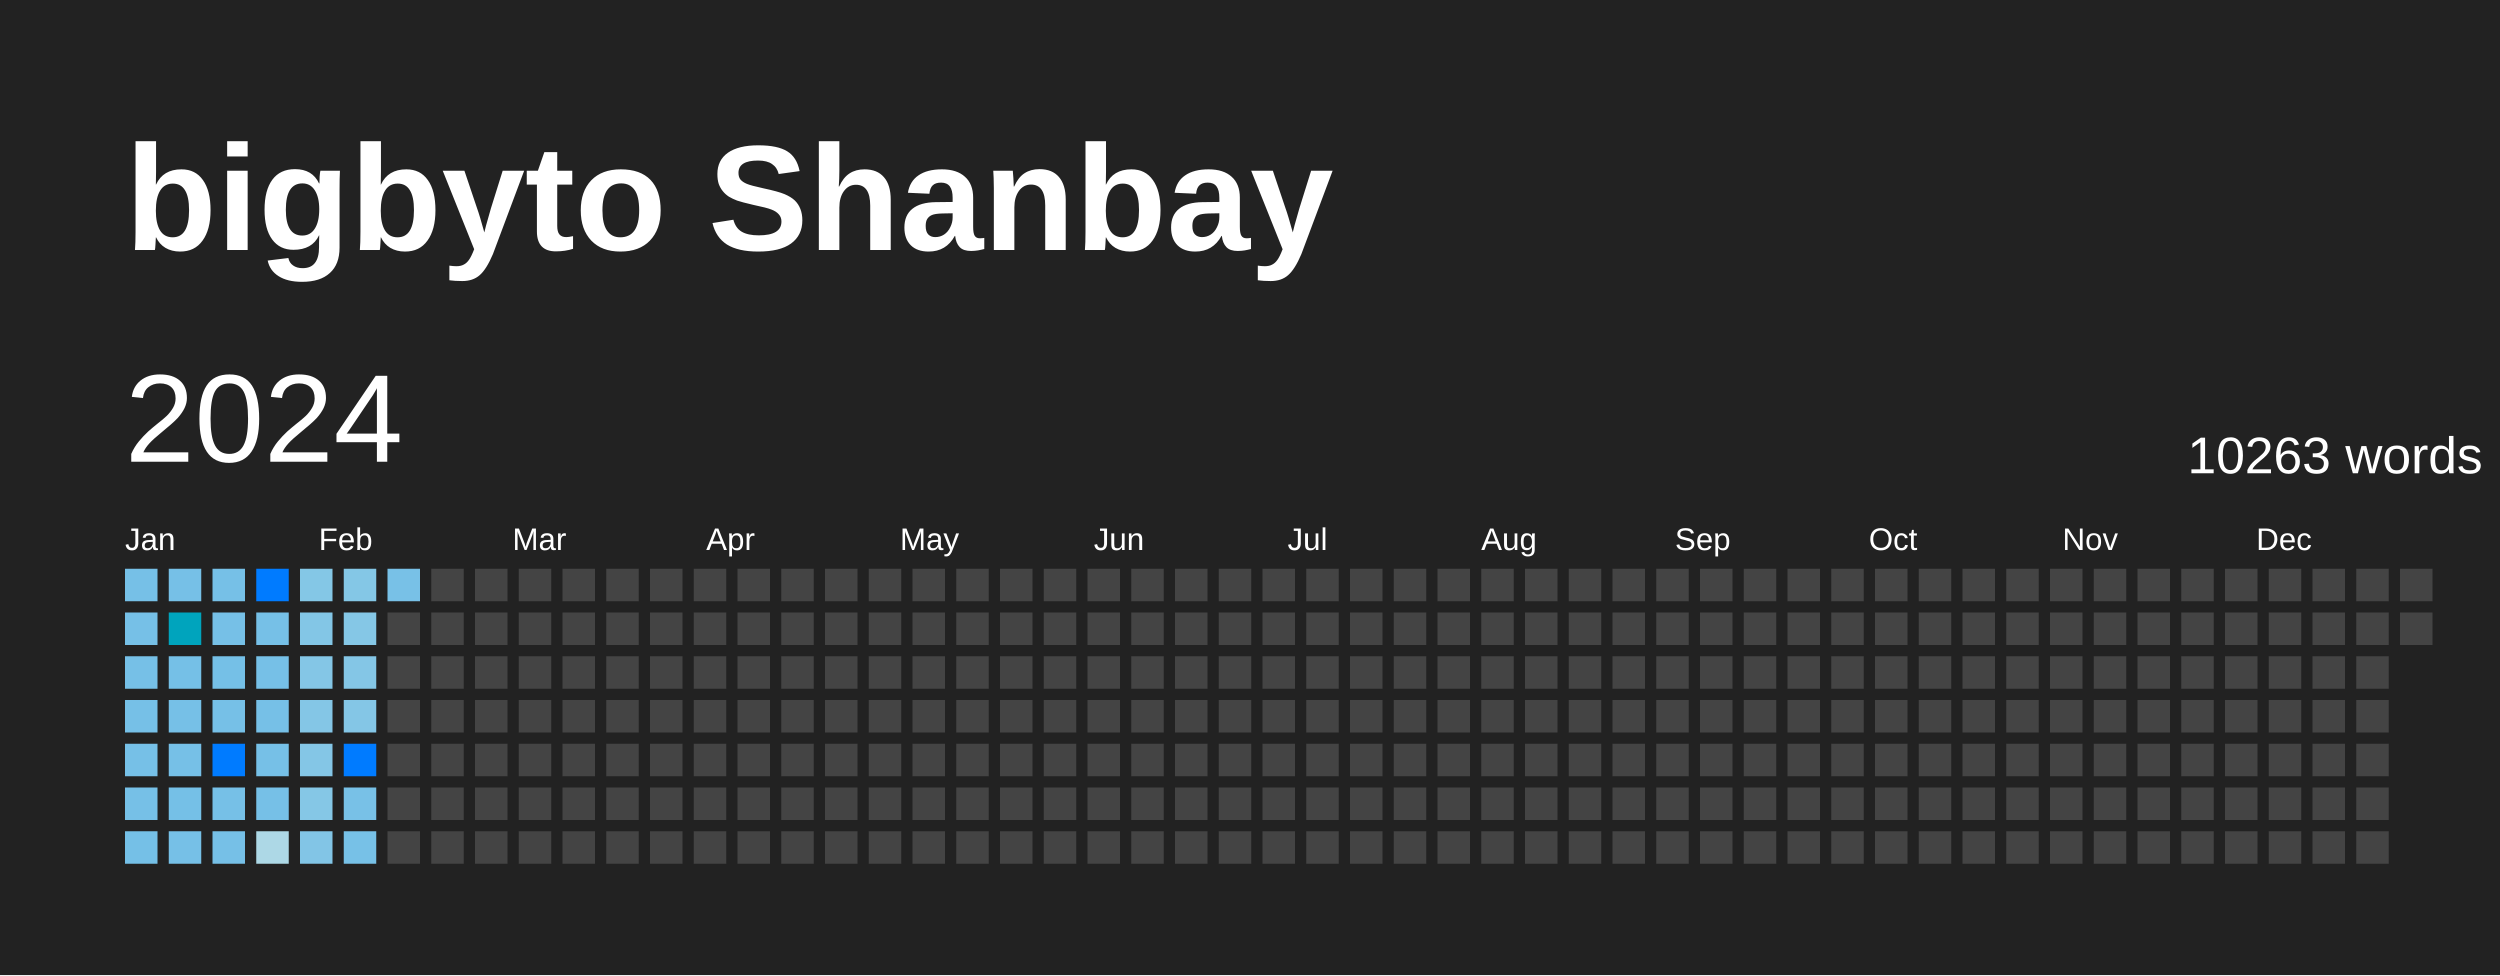
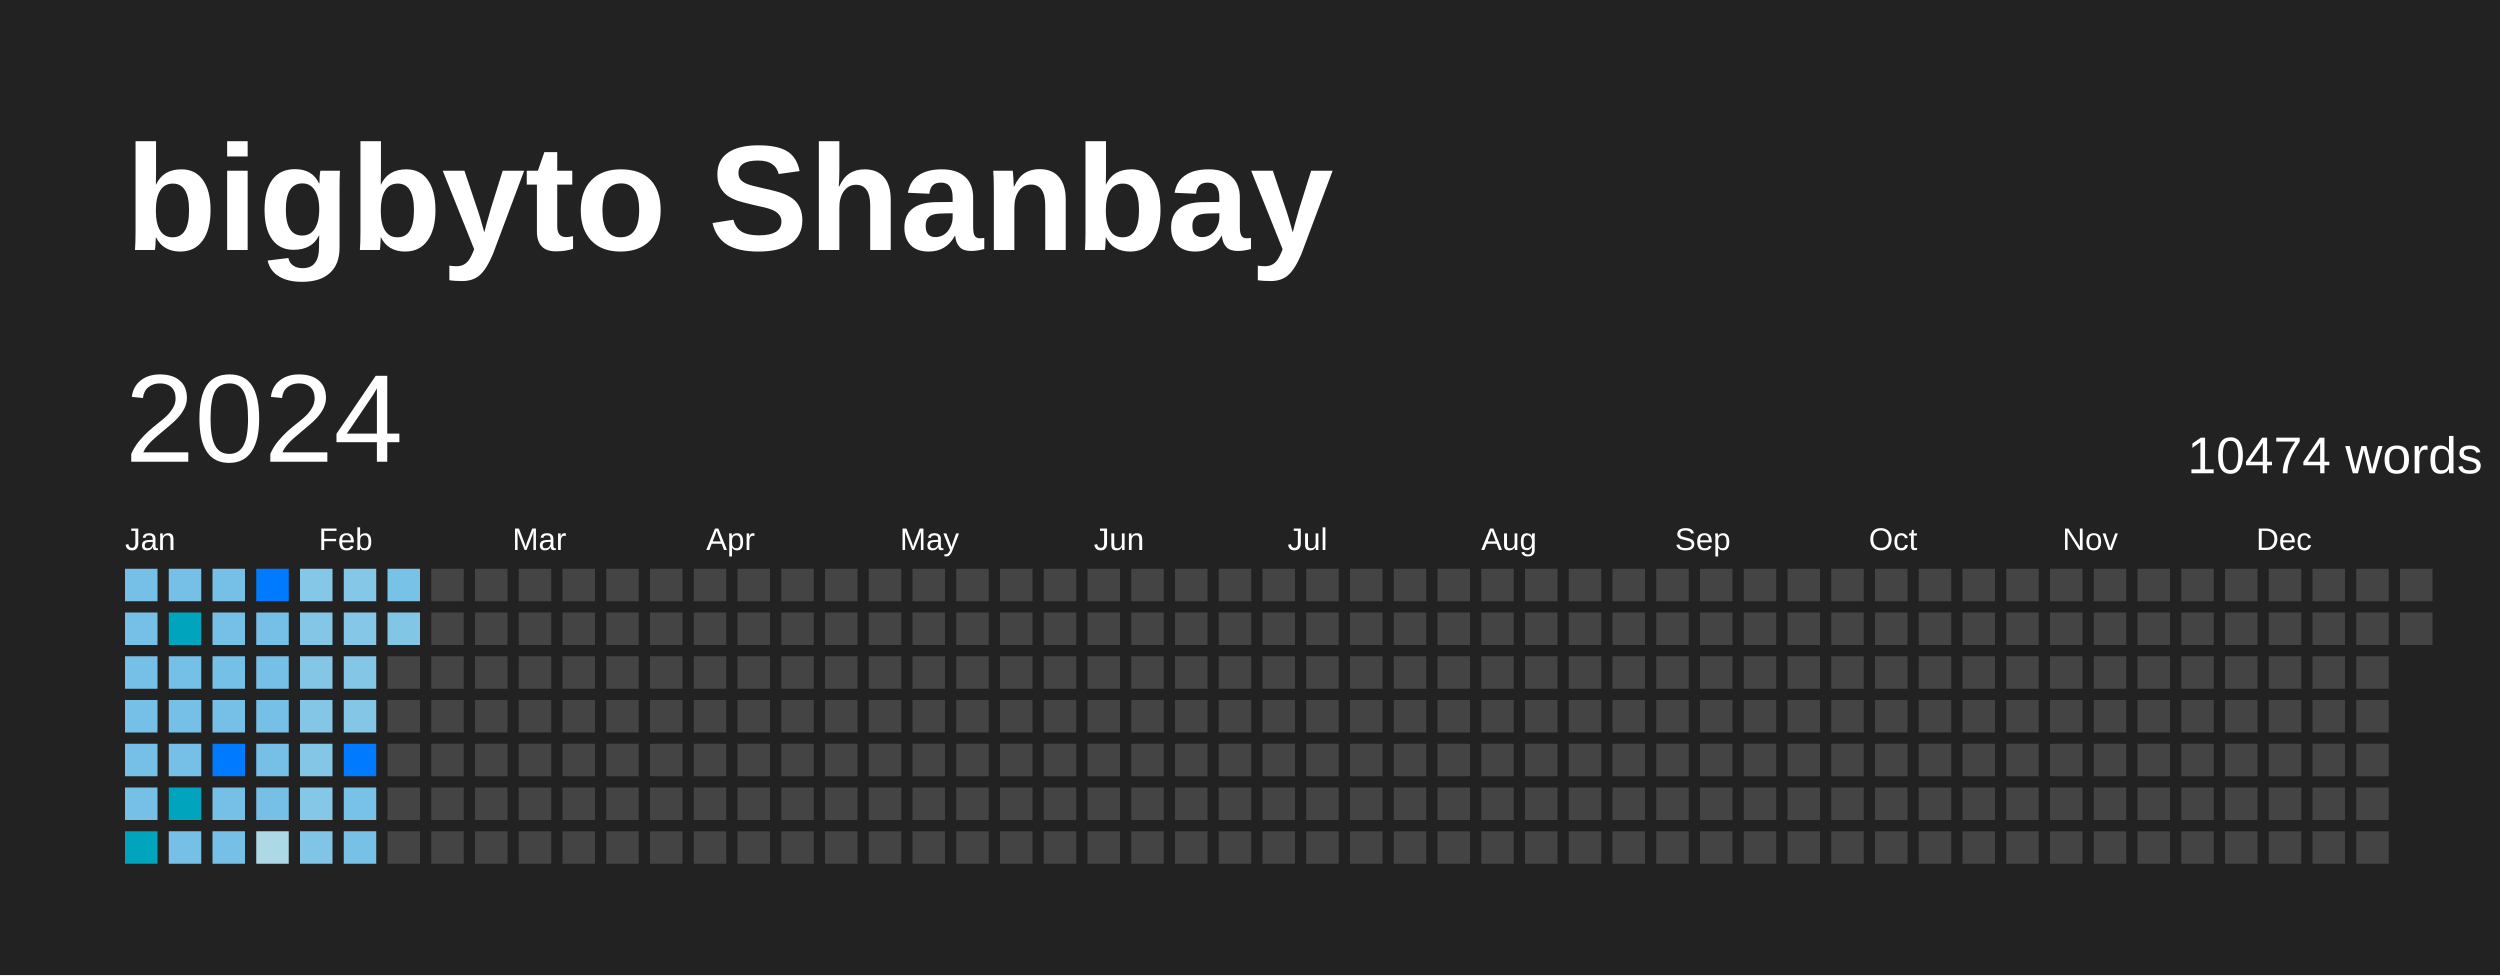
<svg xmlns="http://www.w3.org/2000/svg" baseProfile="full" height="78mm" version="1.1" viewBox="0,0,200,78" width="200mm">
  <defs />
  <rect fill="#222222" height="78" width="200" x="0" y="0" />
  <text fill="#FFFFFF" style="font-size:12px; font-family:Arial; font-weight:bold;" x="10" y="20">bigbyto Shanbay</text>
  <text dominant-baseline="hanging" fill="#FFFFFF" style="font-size:10.0px; font-family:Arial;" x="10" y="30">2024</text>
-   <text dominant-baseline="hanging" fill="#FFFFFF" style="font-size:4.125px; font-family:Arial;" x="175" y="35">10263 words</text>
+   <text dominant-baseline="hanging" fill="#FFFFFF" style="font-size:4.125px; font-family:Arial;" x="175" y="35">10474 words</text>
  <text fill="#FFFFFF" style="font-size:2.5px; font-family:Arial" x="10.0" y="44">Jan</text>
  <text fill="#FFFFFF" style="font-size:2.5px; font-family:Arial" x="25.5" y="44">Feb</text>
  <text fill="#FFFFFF" style="font-size:2.5px; font-family:Arial" x="41.0" y="44">Mar</text>
  <text fill="#FFFFFF" style="font-size:2.5px; font-family:Arial" x="56.5" y="44">Apr</text>
  <text fill="#FFFFFF" style="font-size:2.5px; font-family:Arial" x="72.0" y="44">May</text>
  <text fill="#FFFFFF" style="font-size:2.5px; font-family:Arial" x="87.5" y="44">Jun</text>
  <text fill="#FFFFFF" style="font-size:2.5px; font-family:Arial" x="103.0" y="44">Jul</text>
  <text fill="#FFFFFF" style="font-size:2.5px; font-family:Arial" x="118.5" y="44">Aug</text>
  <text fill="#FFFFFF" style="font-size:2.5px; font-family:Arial" x="134.0" y="44">Sep</text>
  <text fill="#FFFFFF" style="font-size:2.5px; font-family:Arial" x="149.5" y="44">Oct</text>
  <text fill="#FFFFFF" style="font-size:2.5px; font-family:Arial" x="165.0" y="44">Nov</text>
  <text fill="#FFFFFF" style="font-size:2.5px; font-family:Arial" x="180.5" y="44">Dec</text>
  <rect fill="#76c0e7" height="2.6" width="2.6" x="10.0" y="45.5" />
  <rect fill="#76c0e7" height="2.6" width="2.6" x="10.0" y="49.0" />
  <rect fill="#76c0e7" height="2.6" width="2.6" x="10.0" y="52.5" />
  <rect fill="#76c0e7" height="2.6" width="2.6" x="10.0" y="56.0" />
  <rect fill="#76c0e7" height="2.6" width="2.6" x="10.0" y="59.5" />
  <rect fill="#76c0e7" height="2.6" width="2.6" x="10.0" y="63.0" />
-   <rect fill="#75c0e7" height="2.6" width="2.6" x="10.0" y="66.5" />
+   <rect fill="#00a4bd" height="2.6" width="2.6" x="10.0" y="66.5" />
  <rect fill="#76c0e7" height="2.6" width="2.6" x="13.5" y="45.5" />
  <rect fill="#00a4bd" height="2.6" width="2.6" x="13.5" y="49.0" />
  <rect fill="#75c0e7" height="2.6" width="2.6" x="13.5" y="52.5" />
  <rect fill="#76c0e7" height="2.6" width="2.6" x="13.5" y="56.0" />
  <rect fill="#76c0e7" height="2.6" width="2.6" x="13.5" y="59.5" />
-   <rect fill="#75c0e7" height="2.6" width="2.6" x="13.5" y="63.0" />
+   <rect fill="#00a4bd" height="2.6" width="2.6" x="13.5" y="63.0" />
  <rect fill="#76c0e7" height="2.6" width="2.6" x="13.5" y="66.5" />
  <rect fill="#76c0e7" height="2.6" width="2.6" x="17.0" y="45.5" />
  <rect fill="#76c0e7" height="2.6" width="2.6" x="17.0" y="49.0" />
  <rect fill="#75c0e7" height="2.6" width="2.6" x="17.0" y="52.5" />
  <rect fill="#76c0e7" height="2.6" width="2.6" x="17.0" y="56.0" />
  <rect fill="#007BFF" height="2.6" width="2.6" x="17.0" y="59.5" />
  <rect fill="#76c0e7" height="2.6" width="2.6" x="17.0" y="63.0" />
  <rect fill="#76c0e7" height="2.6" width="2.6" x="17.0" y="66.5" />
  <rect fill="#007BFF" height="2.6" width="2.6" x="20.5" y="45.5" />
  <rect fill="#76c0e7" height="2.6" width="2.6" x="20.5" y="49.0" />
  <rect fill="#76c0e7" height="2.6" width="2.6" x="20.5" y="52.5" />
  <rect fill="#76c0e7" height="2.6" width="2.6" x="20.5" y="56.0" />
  <rect fill="#76c0e7" height="2.6" width="2.6" x="20.5" y="59.5" />
  <rect fill="#76c0e7" height="2.6" width="2.6" x="20.5" y="63.0" />
  <rect fill="#add8e6" height="2.6" width="2.6" x="20.5" y="66.5" />
  <rect fill="#84c7e6" height="2.6" width="2.6" x="24.0" y="45.5" />
  <rect fill="#83c6e6" height="2.6" width="2.6" x="24.0" y="49.0" />
  <rect fill="#84c6e6" height="2.6" width="2.6" x="24.0" y="52.5" />
  <rect fill="#84c6e6" height="2.6" width="2.6" x="24.0" y="56.0" />
  <rect fill="#84c6e6" height="2.6" width="2.6" x="24.0" y="59.5" />
-   <rect fill="#85c7e6" height="2.6" width="2.6" x="24.0" y="63.0" />
-   <rect fill="#82c5e6" height="2.6" width="2.6" x="24.0" y="66.5" />
+   <rect fill="#84c7e6" height="2.6" width="2.6" x="24.0" y="63.0" />
+   <rect fill="#81c5e6" height="2.6" width="2.6" x="24.0" y="66.5" />
  <rect fill="#84c7e6" height="2.6" width="2.6" x="27.5" y="45.5" />
-   <rect fill="#85c7e6" height="2.6" width="2.6" x="27.5" y="49.0" />
+   <rect fill="#84c7e6" height="2.6" width="2.6" x="27.5" y="49.0" />
  <rect fill="#84c6e6" height="2.6" width="2.6" x="27.5" y="52.5" />
  <rect fill="#84c6e6" height="2.6" width="2.6" x="27.5" y="56.0" />
  <rect fill="#007BFF" height="2.6" width="2.6" x="27.5" y="59.5" />
  <rect fill="#78c1e7" height="2.6" width="2.6" x="27.5" y="63.0" />
  <rect fill="#77c1e7" height="2.6" width="2.6" x="27.5" y="66.5" />
  <rect fill="#78c1e7" height="2.6" width="2.6" x="31.0" y="45.5" />
-   <rect fill="#444444" height="2.6" width="2.6" x="31.0" y="49.0" />
+   <rect fill="#82c6e6" height="2.6" width="2.6" x="31.0" y="49.0" />
  <rect fill="#444444" height="2.6" width="2.6" x="31.0" y="52.5" />
  <rect fill="#444444" height="2.6" width="2.6" x="31.0" y="56.0" />
  <rect fill="#444444" height="2.6" width="2.6" x="31.0" y="59.5" />
  <rect fill="#444444" height="2.6" width="2.6" x="31.0" y="63.0" />
  <rect fill="#444444" height="2.6" width="2.6" x="31.0" y="66.5" />
  <rect fill="#444444" height="2.6" width="2.6" x="34.5" y="45.5" />
  <rect fill="#444444" height="2.6" width="2.6" x="34.5" y="49.0" />
  <rect fill="#444444" height="2.6" width="2.6" x="34.5" y="52.5" />
  <rect fill="#444444" height="2.6" width="2.6" x="34.5" y="56.0" />
  <rect fill="#444444" height="2.6" width="2.6" x="34.5" y="59.5" />
  <rect fill="#444444" height="2.6" width="2.6" x="34.5" y="63.0" />
  <rect fill="#444444" height="2.6" width="2.6" x="34.5" y="66.5" />
  <rect fill="#444444" height="2.6" width="2.6" x="38.0" y="45.5" />
  <rect fill="#444444" height="2.6" width="2.6" x="38.0" y="49.0" />
  <rect fill="#444444" height="2.6" width="2.6" x="38.0" y="52.5" />
  <rect fill="#444444" height="2.6" width="2.6" x="38.0" y="56.0" />
  <rect fill="#444444" height="2.6" width="2.6" x="38.0" y="59.5" />
  <rect fill="#444444" height="2.6" width="2.6" x="38.0" y="63.0" />
  <rect fill="#444444" height="2.6" width="2.6" x="38.0" y="66.5" />
  <rect fill="#444444" height="2.6" width="2.6" x="41.5" y="45.5" />
  <rect fill="#444444" height="2.6" width="2.6" x="41.5" y="49.0" />
  <rect fill="#444444" height="2.6" width="2.6" x="41.5" y="52.5" />
  <rect fill="#444444" height="2.6" width="2.6" x="41.5" y="56.0" />
  <rect fill="#444444" height="2.6" width="2.6" x="41.5" y="59.5" />
  <rect fill="#444444" height="2.6" width="2.6" x="41.5" y="63.0" />
  <rect fill="#444444" height="2.6" width="2.6" x="41.5" y="66.5" />
  <rect fill="#444444" height="2.6" width="2.6" x="45.0" y="45.5" />
  <rect fill="#444444" height="2.6" width="2.6" x="45.0" y="49.0" />
  <rect fill="#444444" height="2.6" width="2.6" x="45.0" y="52.5" />
  <rect fill="#444444" height="2.6" width="2.6" x="45.0" y="56.0" />
  <rect fill="#444444" height="2.6" width="2.6" x="45.0" y="59.5" />
  <rect fill="#444444" height="2.6" width="2.6" x="45.0" y="63.0" />
  <rect fill="#444444" height="2.6" width="2.6" x="45.0" y="66.5" />
  <rect fill="#444444" height="2.6" width="2.6" x="48.5" y="45.5" />
  <rect fill="#444444" height="2.6" width="2.6" x="48.5" y="49.0" />
  <rect fill="#444444" height="2.6" width="2.6" x="48.5" y="52.5" />
  <rect fill="#444444" height="2.6" width="2.6" x="48.5" y="56.0" />
  <rect fill="#444444" height="2.6" width="2.6" x="48.5" y="59.5" />
  <rect fill="#444444" height="2.6" width="2.6" x="48.5" y="63.0" />
  <rect fill="#444444" height="2.6" width="2.6" x="48.5" y="66.5" />
  <rect fill="#444444" height="2.6" width="2.6" x="52.0" y="45.5" />
  <rect fill="#444444" height="2.6" width="2.6" x="52.0" y="49.0" />
  <rect fill="#444444" height="2.6" width="2.6" x="52.0" y="52.5" />
  <rect fill="#444444" height="2.6" width="2.6" x="52.0" y="56.0" />
  <rect fill="#444444" height="2.6" width="2.6" x="52.0" y="59.5" />
  <rect fill="#444444" height="2.6" width="2.6" x="52.0" y="63.0" />
  <rect fill="#444444" height="2.6" width="2.6" x="52.0" y="66.5" />
  <rect fill="#444444" height="2.6" width="2.6" x="55.5" y="45.5" />
  <rect fill="#444444" height="2.6" width="2.6" x="55.5" y="49.0" />
  <rect fill="#444444" height="2.6" width="2.6" x="55.5" y="52.5" />
  <rect fill="#444444" height="2.6" width="2.6" x="55.5" y="56.0" />
  <rect fill="#444444" height="2.6" width="2.6" x="55.5" y="59.5" />
  <rect fill="#444444" height="2.6" width="2.6" x="55.5" y="63.0" />
  <rect fill="#444444" height="2.6" width="2.6" x="55.5" y="66.5" />
  <rect fill="#444444" height="2.6" width="2.6" x="59.0" y="45.5" />
  <rect fill="#444444" height="2.6" width="2.6" x="59.0" y="49.0" />
  <rect fill="#444444" height="2.6" width="2.6" x="59.0" y="52.5" />
  <rect fill="#444444" height="2.6" width="2.6" x="59.0" y="56.0" />
  <rect fill="#444444" height="2.6" width="2.6" x="59.0" y="59.5" />
  <rect fill="#444444" height="2.6" width="2.6" x="59.0" y="63.0" />
  <rect fill="#444444" height="2.6" width="2.6" x="59.0" y="66.5" />
  <rect fill="#444444" height="2.6" width="2.6" x="62.5" y="45.5" />
  <rect fill="#444444" height="2.6" width="2.6" x="62.5" y="49.0" />
  <rect fill="#444444" height="2.6" width="2.6" x="62.5" y="52.5" />
  <rect fill="#444444" height="2.6" width="2.6" x="62.5" y="56.0" />
  <rect fill="#444444" height="2.6" width="2.6" x="62.5" y="59.5" />
  <rect fill="#444444" height="2.6" width="2.6" x="62.5" y="63.0" />
  <rect fill="#444444" height="2.6" width="2.6" x="62.5" y="66.5" />
  <rect fill="#444444" height="2.6" width="2.6" x="66.0" y="45.5" />
  <rect fill="#444444" height="2.6" width="2.6" x="66.0" y="49.0" />
  <rect fill="#444444" height="2.6" width="2.6" x="66.0" y="52.5" />
  <rect fill="#444444" height="2.6" width="2.6" x="66.0" y="56.0" />
  <rect fill="#444444" height="2.6" width="2.6" x="66.0" y="59.5" />
  <rect fill="#444444" height="2.6" width="2.6" x="66.0" y="63.0" />
  <rect fill="#444444" height="2.6" width="2.6" x="66.0" y="66.5" />
  <rect fill="#444444" height="2.6" width="2.6" x="69.5" y="45.5" />
  <rect fill="#444444" height="2.6" width="2.6" x="69.5" y="49.0" />
  <rect fill="#444444" height="2.6" width="2.6" x="69.5" y="52.5" />
  <rect fill="#444444" height="2.6" width="2.6" x="69.5" y="56.0" />
  <rect fill="#444444" height="2.6" width="2.6" x="69.5" y="59.5" />
  <rect fill="#444444" height="2.6" width="2.6" x="69.5" y="63.0" />
  <rect fill="#444444" height="2.6" width="2.6" x="69.5" y="66.5" />
  <rect fill="#444444" height="2.6" width="2.6" x="73.0" y="45.5" />
  <rect fill="#444444" height="2.6" width="2.6" x="73.0" y="49.0" />
  <rect fill="#444444" height="2.6" width="2.6" x="73.0" y="52.5" />
  <rect fill="#444444" height="2.6" width="2.6" x="73.0" y="56.0" />
  <rect fill="#444444" height="2.6" width="2.6" x="73.0" y="59.5" />
  <rect fill="#444444" height="2.6" width="2.6" x="73.0" y="63.0" />
  <rect fill="#444444" height="2.6" width="2.6" x="73.0" y="66.5" />
  <rect fill="#444444" height="2.6" width="2.6" x="76.5" y="45.5" />
  <rect fill="#444444" height="2.6" width="2.6" x="76.5" y="49.0" />
  <rect fill="#444444" height="2.6" width="2.6" x="76.5" y="52.5" />
  <rect fill="#444444" height="2.6" width="2.6" x="76.5" y="56.0" />
  <rect fill="#444444" height="2.6" width="2.6" x="76.5" y="59.5" />
  <rect fill="#444444" height="2.6" width="2.6" x="76.5" y="63.0" />
  <rect fill="#444444" height="2.6" width="2.6" x="76.5" y="66.5" />
  <rect fill="#444444" height="2.6" width="2.6" x="80.0" y="45.5" />
  <rect fill="#444444" height="2.6" width="2.6" x="80.0" y="49.0" />
  <rect fill="#444444" height="2.6" width="2.6" x="80.0" y="52.5" />
  <rect fill="#444444" height="2.6" width="2.6" x="80.0" y="56.0" />
  <rect fill="#444444" height="2.6" width="2.6" x="80.0" y="59.5" />
  <rect fill="#444444" height="2.6" width="2.6" x="80.0" y="63.0" />
  <rect fill="#444444" height="2.6" width="2.6" x="80.0" y="66.5" />
  <rect fill="#444444" height="2.6" width="2.6" x="83.5" y="45.5" />
  <rect fill="#444444" height="2.6" width="2.6" x="83.5" y="49.0" />
  <rect fill="#444444" height="2.6" width="2.6" x="83.5" y="52.5" />
  <rect fill="#444444" height="2.6" width="2.6" x="83.5" y="56.0" />
  <rect fill="#444444" height="2.6" width="2.6" x="83.5" y="59.5" />
  <rect fill="#444444" height="2.6" width="2.6" x="83.5" y="63.0" />
  <rect fill="#444444" height="2.6" width="2.6" x="83.5" y="66.5" />
  <rect fill="#444444" height="2.6" width="2.6" x="87.0" y="45.5" />
  <rect fill="#444444" height="2.6" width="2.6" x="87.0" y="49.0" />
  <rect fill="#444444" height="2.6" width="2.6" x="87.0" y="52.5" />
  <rect fill="#444444" height="2.6" width="2.6" x="87.0" y="56.0" />
  <rect fill="#444444" height="2.6" width="2.6" x="87.0" y="59.5" />
  <rect fill="#444444" height="2.6" width="2.6" x="87.0" y="63.0" />
  <rect fill="#444444" height="2.6" width="2.6" x="87.0" y="66.5" />
  <rect fill="#444444" height="2.6" width="2.6" x="90.5" y="45.5" />
  <rect fill="#444444" height="2.6" width="2.6" x="90.5" y="49.0" />
  <rect fill="#444444" height="2.6" width="2.6" x="90.5" y="52.5" />
  <rect fill="#444444" height="2.6" width="2.6" x="90.5" y="56.0" />
  <rect fill="#444444" height="2.6" width="2.6" x="90.5" y="59.5" />
  <rect fill="#444444" height="2.6" width="2.6" x="90.5" y="63.0" />
  <rect fill="#444444" height="2.6" width="2.6" x="90.5" y="66.5" />
  <rect fill="#444444" height="2.6" width="2.6" x="94.0" y="45.5" />
  <rect fill="#444444" height="2.6" width="2.6" x="94.0" y="49.0" />
  <rect fill="#444444" height="2.6" width="2.6" x="94.0" y="52.5" />
  <rect fill="#444444" height="2.6" width="2.6" x="94.0" y="56.0" />
  <rect fill="#444444" height="2.6" width="2.6" x="94.0" y="59.5" />
  <rect fill="#444444" height="2.6" width="2.6" x="94.0" y="63.0" />
  <rect fill="#444444" height="2.6" width="2.6" x="94.0" y="66.5" />
  <rect fill="#444444" height="2.6" width="2.6" x="97.5" y="45.5" />
  <rect fill="#444444" height="2.6" width="2.6" x="97.5" y="49.0" />
  <rect fill="#444444" height="2.6" width="2.6" x="97.5" y="52.5" />
  <rect fill="#444444" height="2.6" width="2.6" x="97.5" y="56.0" />
  <rect fill="#444444" height="2.6" width="2.6" x="97.5" y="59.5" />
  <rect fill="#444444" height="2.6" width="2.6" x="97.5" y="63.0" />
  <rect fill="#444444" height="2.6" width="2.6" x="97.5" y="66.5" />
  <rect fill="#444444" height="2.6" width="2.6" x="101.0" y="45.5" />
  <rect fill="#444444" height="2.6" width="2.6" x="101.0" y="49.0" />
  <rect fill="#444444" height="2.6" width="2.6" x="101.0" y="52.5" />
  <rect fill="#444444" height="2.6" width="2.6" x="101.0" y="56.0" />
  <rect fill="#444444" height="2.6" width="2.6" x="101.0" y="59.5" />
  <rect fill="#444444" height="2.6" width="2.6" x="101.0" y="63.0" />
  <rect fill="#444444" height="2.6" width="2.6" x="101.0" y="66.5" />
  <rect fill="#444444" height="2.6" width="2.6" x="104.5" y="45.5" />
  <rect fill="#444444" height="2.6" width="2.6" x="104.5" y="49.0" />
  <rect fill="#444444" height="2.6" width="2.6" x="104.5" y="52.5" />
  <rect fill="#444444" height="2.6" width="2.6" x="104.5" y="56.0" />
  <rect fill="#444444" height="2.6" width="2.6" x="104.5" y="59.5" />
  <rect fill="#444444" height="2.6" width="2.6" x="104.5" y="63.0" />
  <rect fill="#444444" height="2.6" width="2.6" x="104.5" y="66.5" />
  <rect fill="#444444" height="2.6" width="2.6" x="108.0" y="45.5" />
  <rect fill="#444444" height="2.6" width="2.6" x="108.0" y="49.0" />
  <rect fill="#444444" height="2.6" width="2.6" x="108.0" y="52.5" />
  <rect fill="#444444" height="2.6" width="2.6" x="108.0" y="56.0" />
  <rect fill="#444444" height="2.6" width="2.6" x="108.0" y="59.5" />
  <rect fill="#444444" height="2.6" width="2.6" x="108.0" y="63.0" />
  <rect fill="#444444" height="2.6" width="2.6" x="108.0" y="66.5" />
  <rect fill="#444444" height="2.6" width="2.6" x="111.5" y="45.5" />
  <rect fill="#444444" height="2.6" width="2.6" x="111.5" y="49.0" />
  <rect fill="#444444" height="2.6" width="2.6" x="111.5" y="52.5" />
  <rect fill="#444444" height="2.6" width="2.6" x="111.5" y="56.0" />
  <rect fill="#444444" height="2.6" width="2.6" x="111.5" y="59.5" />
  <rect fill="#444444" height="2.6" width="2.6" x="111.5" y="63.0" />
  <rect fill="#444444" height="2.6" width="2.6" x="111.5" y="66.5" />
  <rect fill="#444444" height="2.6" width="2.6" x="115.0" y="45.5" />
  <rect fill="#444444" height="2.6" width="2.6" x="115.0" y="49.0" />
  <rect fill="#444444" height="2.6" width="2.6" x="115.0" y="52.5" />
  <rect fill="#444444" height="2.6" width="2.6" x="115.0" y="56.0" />
  <rect fill="#444444" height="2.6" width="2.6" x="115.0" y="59.5" />
  <rect fill="#444444" height="2.6" width="2.6" x="115.0" y="63.0" />
  <rect fill="#444444" height="2.6" width="2.6" x="115.0" y="66.5" />
  <rect fill="#444444" height="2.6" width="2.6" x="118.5" y="45.5" />
  <rect fill="#444444" height="2.6" width="2.6" x="118.5" y="49.0" />
  <rect fill="#444444" height="2.6" width="2.6" x="118.5" y="52.5" />
  <rect fill="#444444" height="2.6" width="2.6" x="118.5" y="56.0" />
  <rect fill="#444444" height="2.6" width="2.6" x="118.5" y="59.5" />
  <rect fill="#444444" height="2.6" width="2.6" x="118.5" y="63.0" />
  <rect fill="#444444" height="2.6" width="2.6" x="118.5" y="66.5" />
  <rect fill="#444444" height="2.6" width="2.6" x="122.0" y="45.5" />
  <rect fill="#444444" height="2.6" width="2.6" x="122.0" y="49.0" />
  <rect fill="#444444" height="2.6" width="2.6" x="122.0" y="52.5" />
  <rect fill="#444444" height="2.6" width="2.6" x="122.0" y="56.0" />
  <rect fill="#444444" height="2.6" width="2.6" x="122.0" y="59.5" />
  <rect fill="#444444" height="2.6" width="2.6" x="122.0" y="63.0" />
  <rect fill="#444444" height="2.6" width="2.6" x="122.0" y="66.5" />
  <rect fill="#444444" height="2.6" width="2.6" x="125.5" y="45.5" />
  <rect fill="#444444" height="2.6" width="2.6" x="125.5" y="49.0" />
  <rect fill="#444444" height="2.6" width="2.6" x="125.5" y="52.5" />
  <rect fill="#444444" height="2.6" width="2.6" x="125.5" y="56.0" />
  <rect fill="#444444" height="2.6" width="2.6" x="125.5" y="59.5" />
  <rect fill="#444444" height="2.6" width="2.6" x="125.5" y="63.0" />
  <rect fill="#444444" height="2.6" width="2.6" x="125.5" y="66.5" />
  <rect fill="#444444" height="2.6" width="2.6" x="129.0" y="45.5" />
  <rect fill="#444444" height="2.6" width="2.6" x="129.0" y="49.0" />
  <rect fill="#444444" height="2.6" width="2.6" x="129.0" y="52.5" />
  <rect fill="#444444" height="2.6" width="2.6" x="129.0" y="56.0" />
  <rect fill="#444444" height="2.6" width="2.6" x="129.0" y="59.5" />
  <rect fill="#444444" height="2.6" width="2.6" x="129.0" y="63.0" />
  <rect fill="#444444" height="2.6" width="2.6" x="129.0" y="66.5" />
  <rect fill="#444444" height="2.6" width="2.6" x="132.5" y="45.5" />
  <rect fill="#444444" height="2.6" width="2.6" x="132.5" y="49.0" />
  <rect fill="#444444" height="2.6" width="2.6" x="132.5" y="52.5" />
  <rect fill="#444444" height="2.6" width="2.6" x="132.5" y="56.0" />
  <rect fill="#444444" height="2.6" width="2.6" x="132.5" y="59.5" />
  <rect fill="#444444" height="2.6" width="2.6" x="132.5" y="63.0" />
  <rect fill="#444444" height="2.6" width="2.6" x="132.5" y="66.5" />
  <rect fill="#444444" height="2.6" width="2.6" x="136.0" y="45.5" />
  <rect fill="#444444" height="2.6" width="2.6" x="136.0" y="49.0" />
  <rect fill="#444444" height="2.6" width="2.6" x="136.0" y="52.5" />
  <rect fill="#444444" height="2.6" width="2.6" x="136.0" y="56.0" />
  <rect fill="#444444" height="2.6" width="2.6" x="136.0" y="59.5" />
  <rect fill="#444444" height="2.6" width="2.6" x="136.0" y="63.0" />
  <rect fill="#444444" height="2.6" width="2.6" x="136.0" y="66.5" />
  <rect fill="#444444" height="2.6" width="2.6" x="139.5" y="45.5" />
  <rect fill="#444444" height="2.6" width="2.6" x="139.5" y="49.0" />
  <rect fill="#444444" height="2.6" width="2.6" x="139.5" y="52.5" />
  <rect fill="#444444" height="2.6" width="2.6" x="139.5" y="56.0" />
  <rect fill="#444444" height="2.6" width="2.6" x="139.5" y="59.5" />
  <rect fill="#444444" height="2.6" width="2.6" x="139.5" y="63.0" />
  <rect fill="#444444" height="2.6" width="2.6" x="139.5" y="66.5" />
  <rect fill="#444444" height="2.6" width="2.6" x="143.0" y="45.5" />
  <rect fill="#444444" height="2.6" width="2.6" x="143.0" y="49.0" />
  <rect fill="#444444" height="2.6" width="2.6" x="143.0" y="52.5" />
  <rect fill="#444444" height="2.6" width="2.6" x="143.0" y="56.0" />
  <rect fill="#444444" height="2.6" width="2.6" x="143.0" y="59.5" />
  <rect fill="#444444" height="2.6" width="2.6" x="143.0" y="63.0" />
  <rect fill="#444444" height="2.6" width="2.6" x="143.0" y="66.5" />
  <rect fill="#444444" height="2.6" width="2.6" x="146.5" y="45.5" />
  <rect fill="#444444" height="2.6" width="2.6" x="146.5" y="49.0" />
  <rect fill="#444444" height="2.6" width="2.6" x="146.5" y="52.5" />
  <rect fill="#444444" height="2.6" width="2.6" x="146.5" y="56.0" />
  <rect fill="#444444" height="2.6" width="2.6" x="146.5" y="59.5" />
  <rect fill="#444444" height="2.6" width="2.6" x="146.5" y="63.0" />
  <rect fill="#444444" height="2.6" width="2.6" x="146.5" y="66.5" />
  <rect fill="#444444" height="2.6" width="2.6" x="150.0" y="45.5" />
  <rect fill="#444444" height="2.6" width="2.6" x="150.0" y="49.0" />
  <rect fill="#444444" height="2.6" width="2.6" x="150.0" y="52.5" />
  <rect fill="#444444" height="2.6" width="2.6" x="150.0" y="56.0" />
  <rect fill="#444444" height="2.6" width="2.6" x="150.0" y="59.5" />
  <rect fill="#444444" height="2.6" width="2.6" x="150.0" y="63.0" />
  <rect fill="#444444" height="2.6" width="2.6" x="150.0" y="66.5" />
  <rect fill="#444444" height="2.6" width="2.6" x="153.5" y="45.5" />
  <rect fill="#444444" height="2.6" width="2.6" x="153.5" y="49.0" />
  <rect fill="#444444" height="2.6" width="2.6" x="153.5" y="52.5" />
  <rect fill="#444444" height="2.6" width="2.6" x="153.5" y="56.0" />
  <rect fill="#444444" height="2.6" width="2.6" x="153.5" y="59.5" />
  <rect fill="#444444" height="2.6" width="2.6" x="153.5" y="63.0" />
  <rect fill="#444444" height="2.6" width="2.6" x="153.5" y="66.5" />
  <rect fill="#444444" height="2.6" width="2.6" x="157.0" y="45.5" />
  <rect fill="#444444" height="2.6" width="2.6" x="157.0" y="49.0" />
  <rect fill="#444444" height="2.6" width="2.6" x="157.0" y="52.5" />
  <rect fill="#444444" height="2.6" width="2.6" x="157.0" y="56.0" />
  <rect fill="#444444" height="2.6" width="2.6" x="157.0" y="59.5" />
  <rect fill="#444444" height="2.6" width="2.6" x="157.0" y="63.0" />
  <rect fill="#444444" height="2.6" width="2.6" x="157.0" y="66.5" />
  <rect fill="#444444" height="2.6" width="2.6" x="160.5" y="45.5" />
  <rect fill="#444444" height="2.6" width="2.6" x="160.5" y="49.0" />
  <rect fill="#444444" height="2.6" width="2.6" x="160.5" y="52.5" />
  <rect fill="#444444" height="2.6" width="2.6" x="160.5" y="56.0" />
  <rect fill="#444444" height="2.6" width="2.6" x="160.5" y="59.5" />
  <rect fill="#444444" height="2.6" width="2.6" x="160.5" y="63.0" />
  <rect fill="#444444" height="2.6" width="2.6" x="160.5" y="66.5" />
  <rect fill="#444444" height="2.6" width="2.6" x="164.0" y="45.5" />
  <rect fill="#444444" height="2.6" width="2.6" x="164.0" y="49.0" />
  <rect fill="#444444" height="2.6" width="2.6" x="164.0" y="52.5" />
  <rect fill="#444444" height="2.6" width="2.6" x="164.0" y="56.0" />
  <rect fill="#444444" height="2.6" width="2.6" x="164.0" y="59.5" />
  <rect fill="#444444" height="2.6" width="2.6" x="164.0" y="63.0" />
  <rect fill="#444444" height="2.6" width="2.6" x="164.0" y="66.5" />
  <rect fill="#444444" height="2.6" width="2.6" x="167.5" y="45.5" />
  <rect fill="#444444" height="2.6" width="2.6" x="167.5" y="49.0" />
  <rect fill="#444444" height="2.6" width="2.6" x="167.5" y="52.5" />
  <rect fill="#444444" height="2.6" width="2.6" x="167.5" y="56.0" />
  <rect fill="#444444" height="2.6" width="2.6" x="167.5" y="59.5" />
  <rect fill="#444444" height="2.6" width="2.6" x="167.5" y="63.0" />
  <rect fill="#444444" height="2.6" width="2.6" x="167.5" y="66.5" />
  <rect fill="#444444" height="2.6" width="2.6" x="171.0" y="45.5" />
  <rect fill="#444444" height="2.6" width="2.6" x="171.0" y="49.0" />
  <rect fill="#444444" height="2.6" width="2.6" x="171.0" y="52.5" />
  <rect fill="#444444" height="2.6" width="2.6" x="171.0" y="56.0" />
  <rect fill="#444444" height="2.6" width="2.6" x="171.0" y="59.5" />
  <rect fill="#444444" height="2.6" width="2.6" x="171.0" y="63.0" />
  <rect fill="#444444" height="2.6" width="2.6" x="171.0" y="66.5" />
  <rect fill="#444444" height="2.6" width="2.6" x="174.5" y="45.5" />
  <rect fill="#444444" height="2.6" width="2.6" x="174.5" y="49.0" />
  <rect fill="#444444" height="2.6" width="2.6" x="174.5" y="52.5" />
  <rect fill="#444444" height="2.6" width="2.6" x="174.5" y="56.0" />
  <rect fill="#444444" height="2.6" width="2.6" x="174.5" y="59.5" />
  <rect fill="#444444" height="2.6" width="2.6" x="174.5" y="63.0" />
  <rect fill="#444444" height="2.6" width="2.6" x="174.5" y="66.5" />
  <rect fill="#444444" height="2.6" width="2.6" x="178.0" y="45.5" />
  <rect fill="#444444" height="2.6" width="2.6" x="178.0" y="49.0" />
  <rect fill="#444444" height="2.6" width="2.6" x="178.0" y="52.5" />
  <rect fill="#444444" height="2.6" width="2.6" x="178.0" y="56.0" />
  <rect fill="#444444" height="2.6" width="2.6" x="178.0" y="59.5" />
  <rect fill="#444444" height="2.6" width="2.6" x="178.0" y="63.0" />
  <rect fill="#444444" height="2.6" width="2.6" x="178.0" y="66.5" />
  <rect fill="#444444" height="2.6" width="2.6" x="181.5" y="45.5" />
  <rect fill="#444444" height="2.6" width="2.6" x="181.5" y="49.0" />
  <rect fill="#444444" height="2.6" width="2.6" x="181.5" y="52.5" />
  <rect fill="#444444" height="2.6" width="2.6" x="181.5" y="56.0" />
  <rect fill="#444444" height="2.6" width="2.6" x="181.5" y="59.5" />
  <rect fill="#444444" height="2.6" width="2.6" x="181.5" y="63.0" />
  <rect fill="#444444" height="2.6" width="2.6" x="181.5" y="66.5" />
  <rect fill="#444444" height="2.6" width="2.6" x="185.0" y="45.5" />
  <rect fill="#444444" height="2.6" width="2.6" x="185.0" y="49.0" />
  <rect fill="#444444" height="2.6" width="2.6" x="185.0" y="52.5" />
  <rect fill="#444444" height="2.6" width="2.6" x="185.0" y="56.0" />
  <rect fill="#444444" height="2.6" width="2.6" x="185.0" y="59.5" />
  <rect fill="#444444" height="2.6" width="2.6" x="185.0" y="63.0" />
  <rect fill="#444444" height="2.6" width="2.6" x="185.0" y="66.5" />
  <rect fill="#444444" height="2.6" width="2.6" x="188.5" y="45.5" />
  <rect fill="#444444" height="2.6" width="2.6" x="188.5" y="49.0" />
  <rect fill="#444444" height="2.6" width="2.6" x="188.5" y="52.5" />
  <rect fill="#444444" height="2.6" width="2.6" x="188.5" y="56.0" />
  <rect fill="#444444" height="2.6" width="2.6" x="188.5" y="59.5" />
  <rect fill="#444444" height="2.6" width="2.6" x="188.5" y="63.0" />
  <rect fill="#444444" height="2.6" width="2.6" x="188.5" y="66.5" />
  <rect fill="#444444" height="2.6" width="2.6" x="192.0" y="45.5" />
  <rect fill="#444444" height="2.6" width="2.6" x="192.0" y="49.0" />
</svg>
